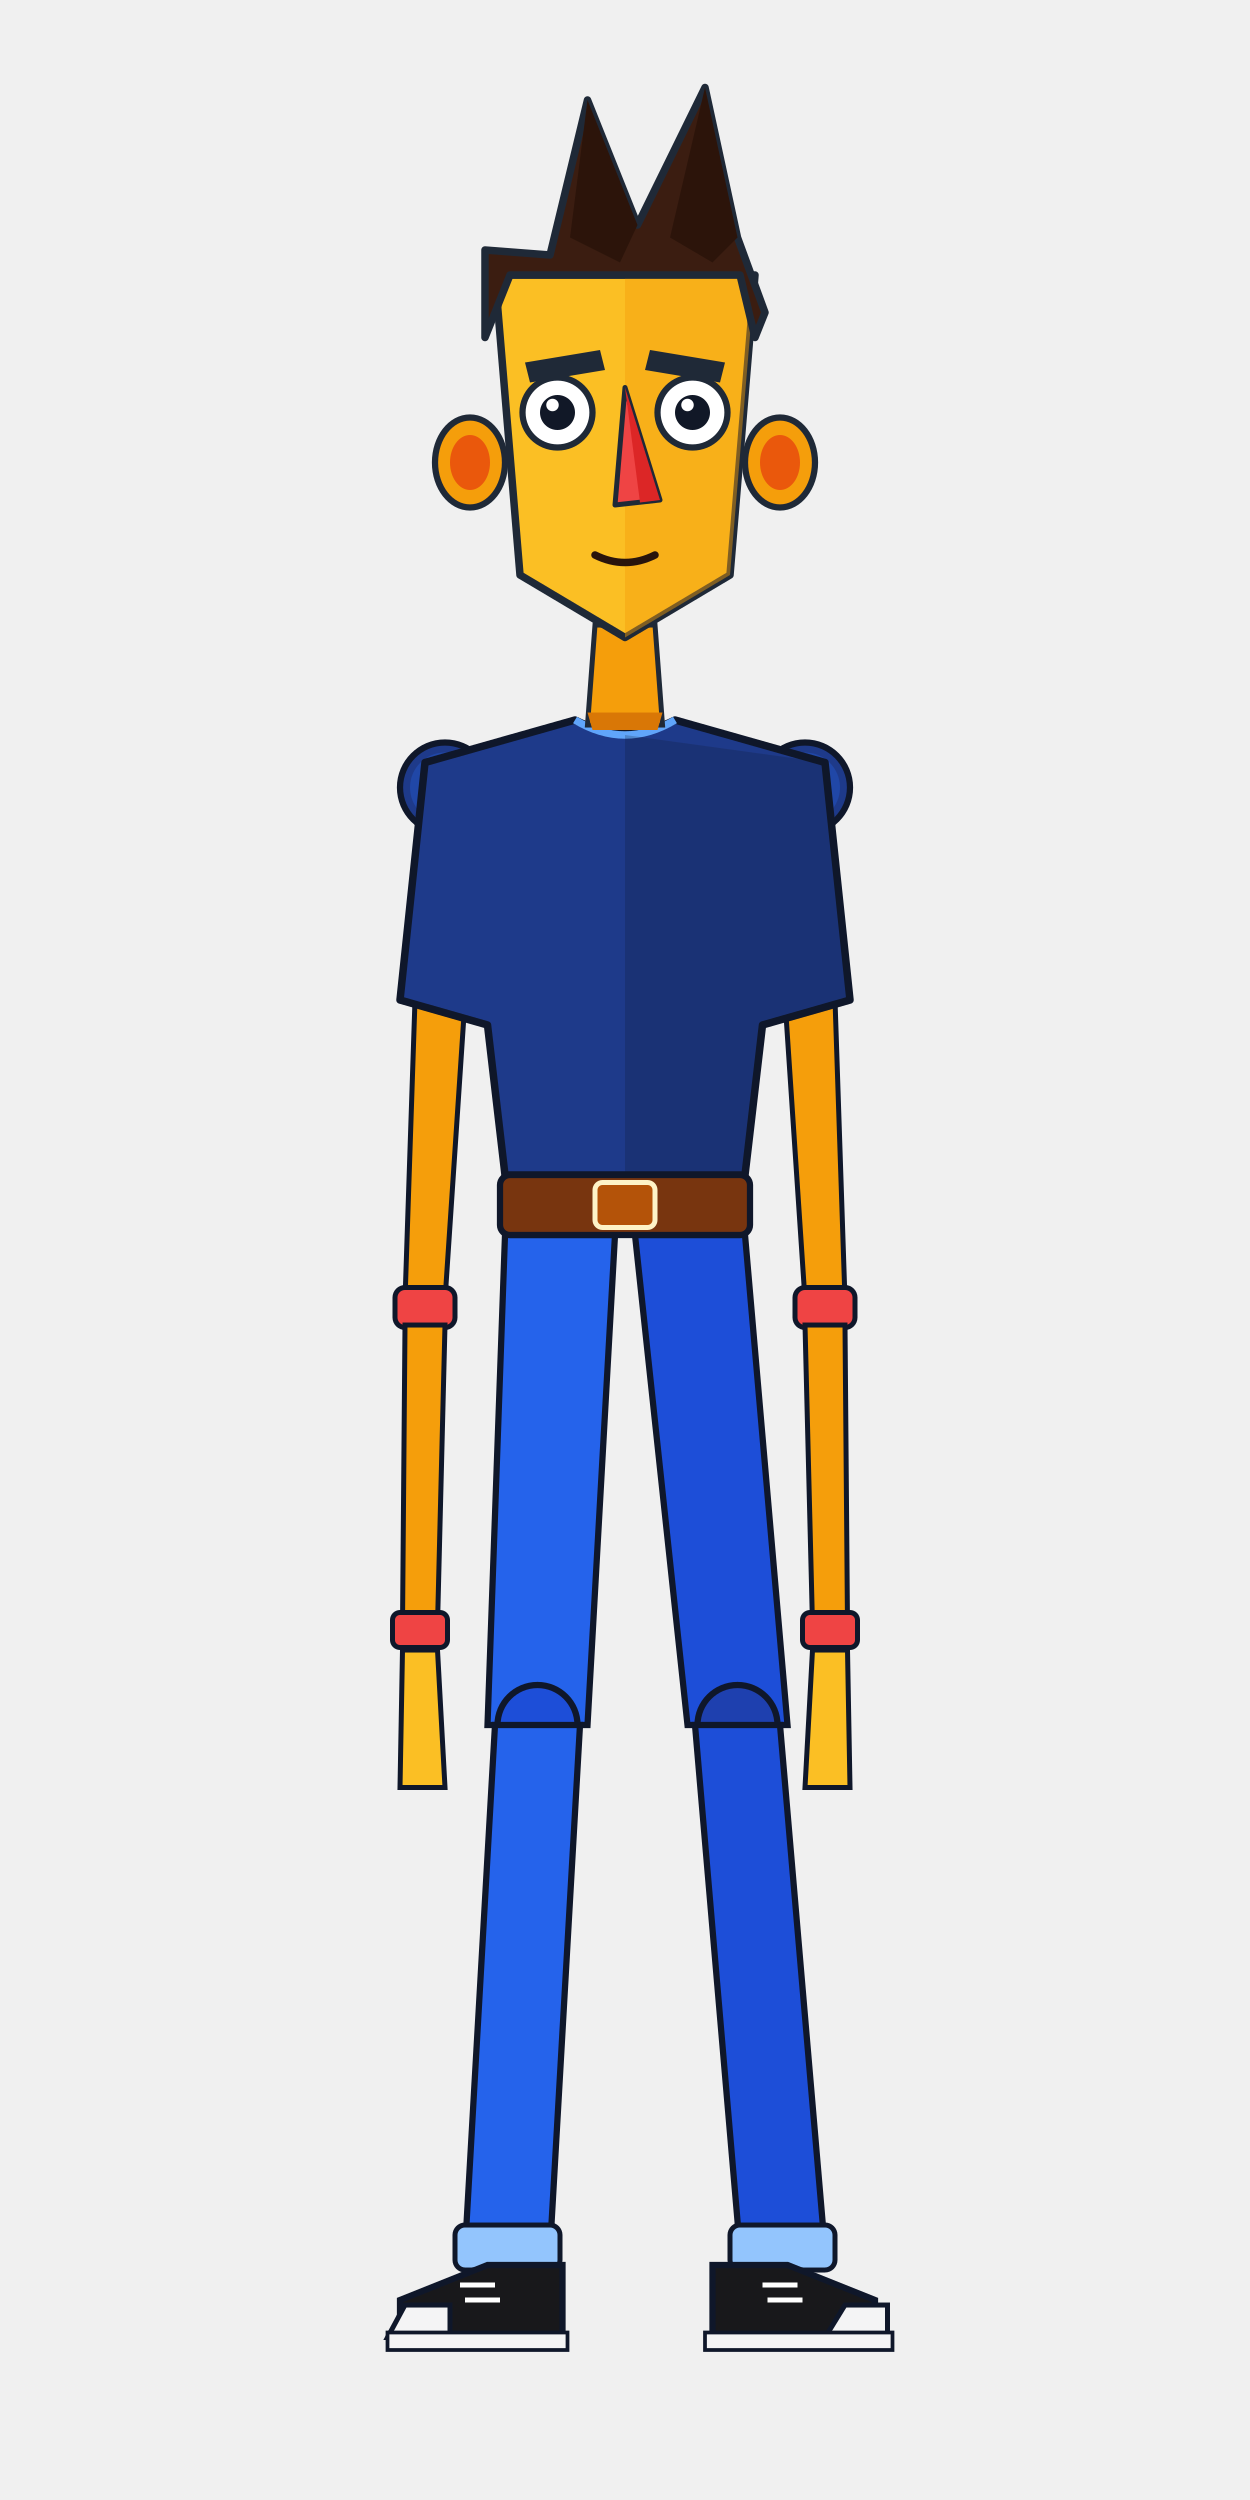
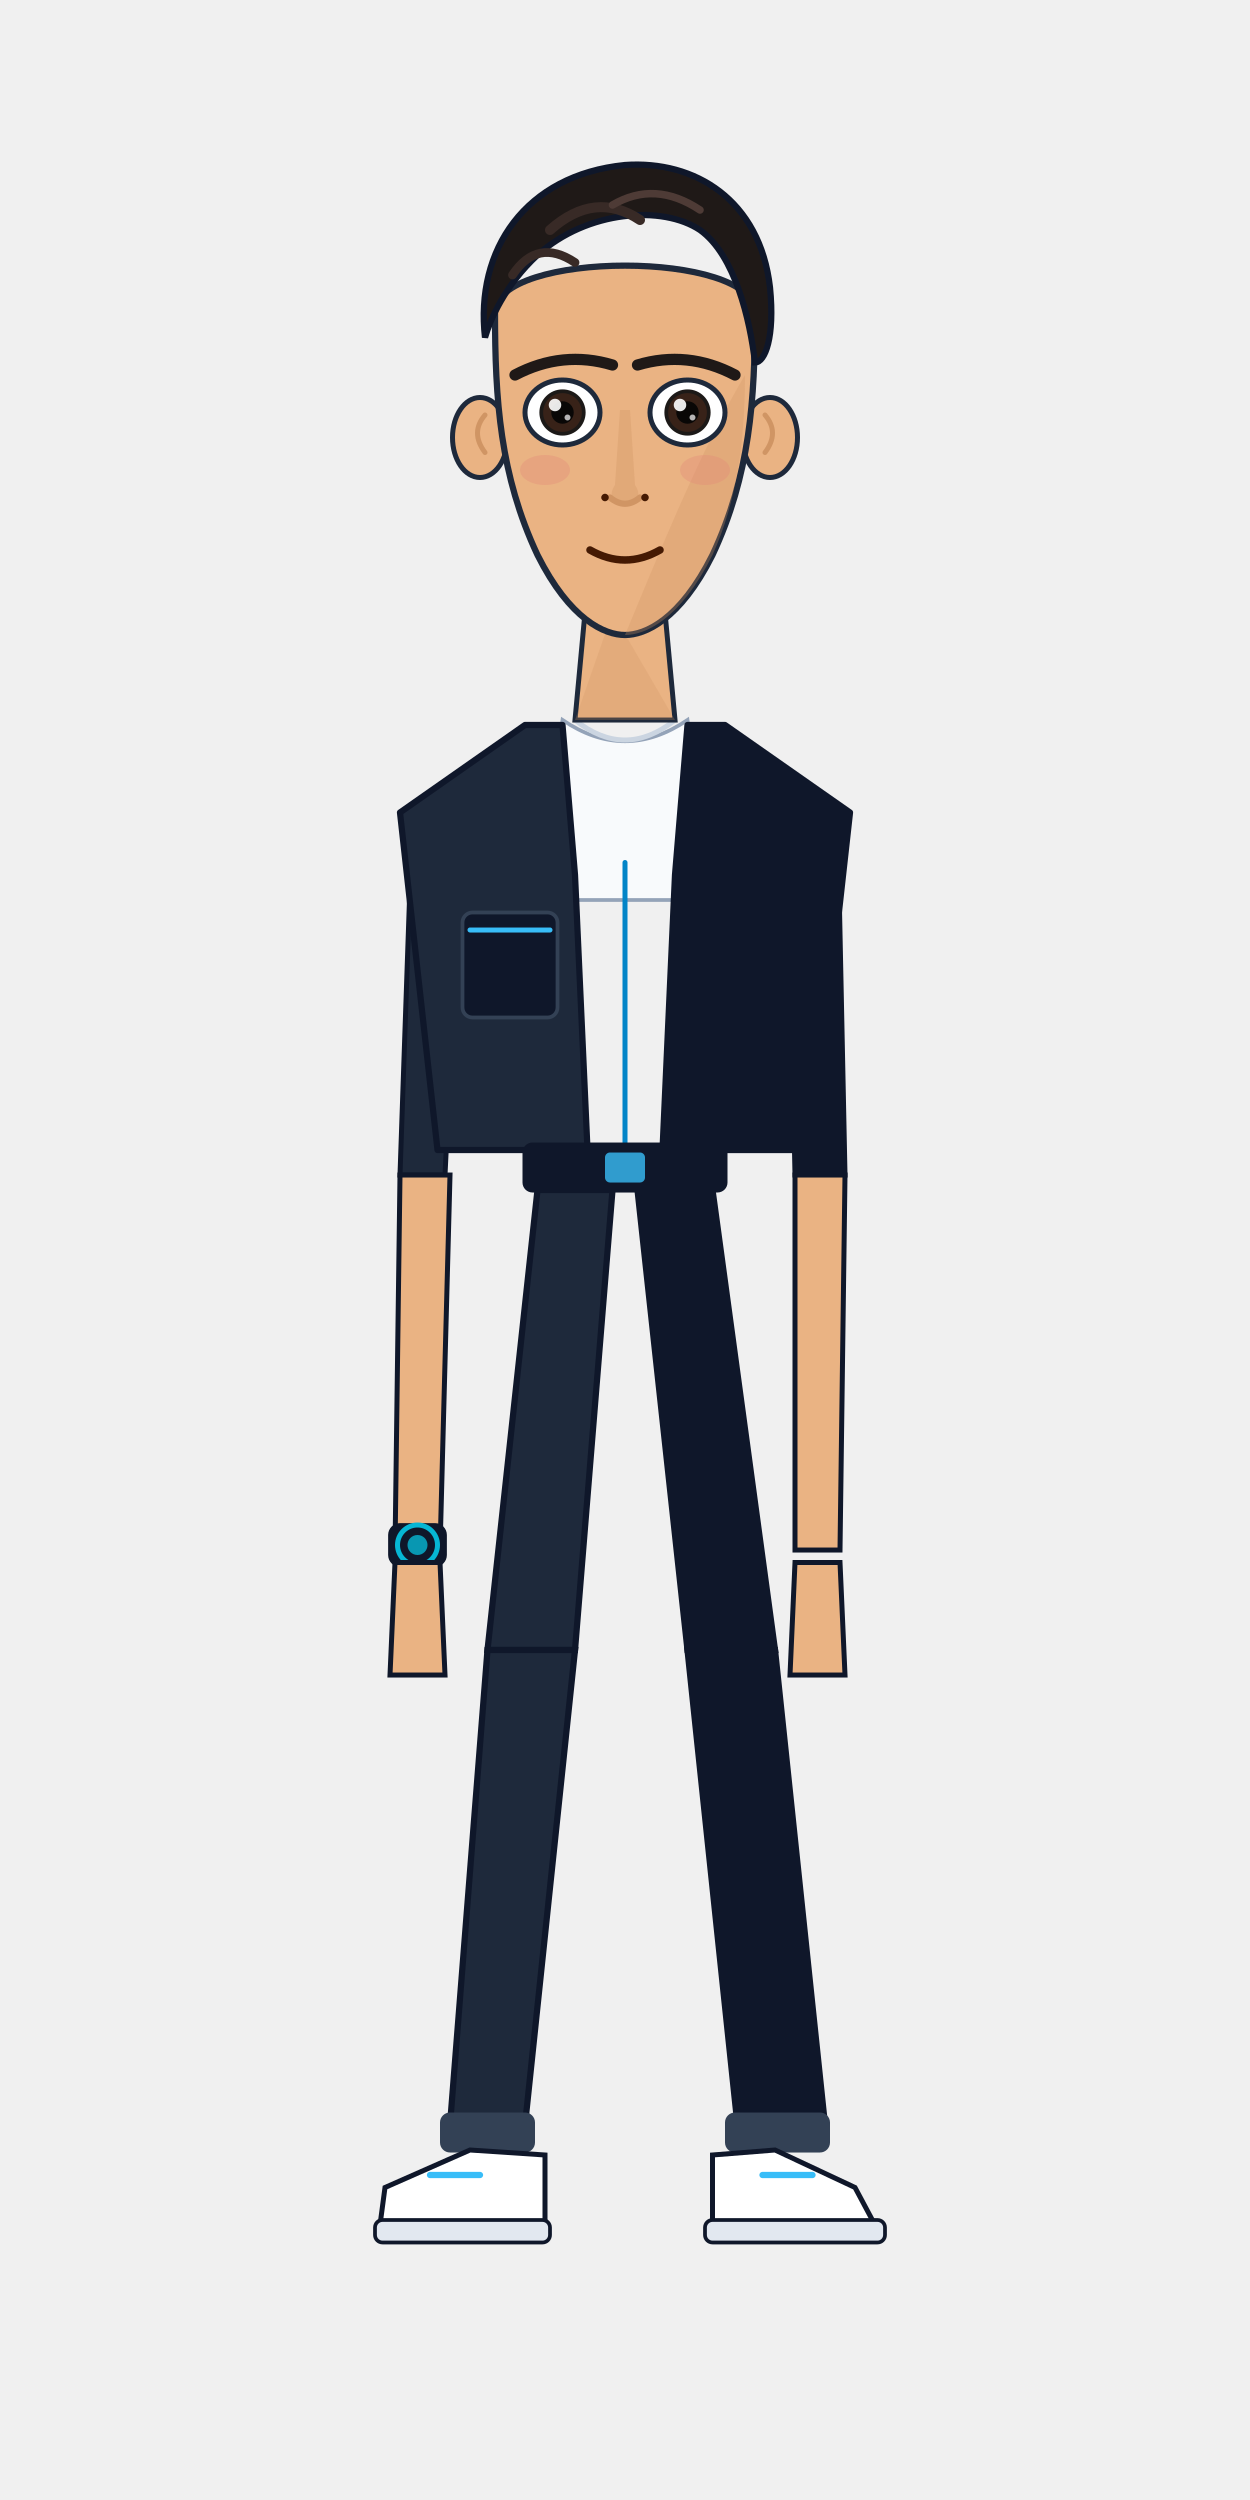
<svg xmlns="http://www.w3.org/2000/svg" viewBox="0 50 500 1000" width="500" height="1000">
-   <g id="puppet_root">
-     <polygon points="202,544 246,544 235,740 195,740" fill="#2563eb" stroke="#0f172a" stroke-width="2.5" />
-     <circle cx="215" cy="740" r="16" fill="#1d4ed8" stroke="#0f172a" stroke-width="2.5" />
-     <polygon points="198,740 232,740 220,950 186,950" fill="#2563eb" stroke="#0f172a" stroke-width="2.5" />
-     <rect x="182" y="940" width="42" height="18" rx="4" fill="#93c5fd" stroke="#0f172a" stroke-width="2" />
-     <path d="M 160 985 L 225 985 L 225 956 L 195 956 L 160 970 Z" fill="#18181b" stroke="#0f172a" stroke-width="2.5" />
-     <path d="M 155 985 L 180 985 L 180 972 L 162 972 Z" fill="#f4f4f5" stroke="#0f172a" stroke-width="2" />
-     <rect x="155" y="983" width="72" height="7" fill="#f4f4f5" stroke="#0f172a" stroke-width="1.5" />
-     <line x1="184" y1="964" x2="198" y2="964" stroke="#ffffff" stroke-width="2" />
-     <line x1="186" y1="970" x2="200" y2="970" stroke="#ffffff" stroke-width="2" />
-     <polygon points="254,544 298,544 315,740 275,740" fill="#1d4ed8" stroke="#0f172a" stroke-width="2.5" />
-     <circle cx="295" cy="740" r="16" fill="#1e40af" stroke="#0f172a" stroke-width="2.5" />
-     <polygon points="278,740 312,740 330,950 296,950" fill="#1d4ed8" stroke="#0f172a" stroke-width="2.5" />
-     <rect x="292" y="940" width="42" height="18" rx="4" fill="#93c5fd" stroke="#0f172a" stroke-width="2" />
-     <path d="M 285 985 L 350 985 L 350 970 L 315 956 L 285 956 Z" fill="#18181b" stroke="#0f172a" stroke-width="2.5" />
-     <path d="M 330 985 L 355 985 L 355 972 L 338 972 Z" fill="#f4f4f5" stroke="#0f172a" stroke-width="2" />
-     <rect x="282" y="983" width="75" height="7" fill="#f4f4f5" stroke="#0f172a" stroke-width="1.5" />
-     <line x1="305" y1="964" x2="319" y2="964" stroke="#ffffff" stroke-width="2" />
-     <line x1="307" y1="970" x2="321" y2="970" stroke="#ffffff" stroke-width="2" />
-     <polygon points="166,450 186,450 178,570 162,570" fill="#f59e0b" stroke="#0f172a" stroke-width="2" />
-     <rect x="158" y="565" width="24" height="16" rx="4" fill="#ef4444" stroke="#0f172a" stroke-width="2" />
-     <polygon points="162,580 178,580 175,700 161,700" fill="#f59e0b" stroke="#0f172a" stroke-width="2" />
-     <rect x="157" y="695" width="22" height="14" rx="3" fill="#ef4444" stroke="#0f172a" stroke-width="2" />
-     <polygon points="161,710 175,710 178,765 160,765" fill="#fbbf24" stroke="#0f172a" stroke-width="2" />
-     <polygon points="314,450 334,450 338,570 322,570" fill="#f59e0b" stroke="#0f172a" stroke-width="2" />
-     <rect x="318" y="565" width="24" height="16" rx="4" fill="#ef4444" stroke="#0f172a" stroke-width="2" />
-     <polygon points="322,580 338,580 339,700 325,700" fill="#f59e0b" stroke="#0f172a" stroke-width="2" />
-     <rect x="321" y="695" width="22" height="14" rx="3" fill="#ef4444" stroke="#0f172a" stroke-width="2" />
-     <polygon points="325,710 339,710 340,765 322,765" fill="#fbbf24" stroke="#0f172a" stroke-width="2" />
-     <circle cx="178" cy="365" r="18" fill="#1e3a8a" stroke="#0f172a" stroke-width="2.5" />
-     <circle cx="322" cy="365" r="18" fill="#1e3a8a" stroke="#0f172a" stroke-width="2.5" />
-     <circle cx="178" cy="365" r="14" fill="#2563eb" opacity="0.3" />
-     <circle cx="322" cy="365" r="14" fill="#2563eb" opacity="0.3" />
-     <path d="M 230 338 Q 250 348 270 338 L 330 355 L 340 450 L 305 460 L 298 520 L 202 520 L 195 460 L 160 450 L 170 355 Z" fill="#1e3a8a" stroke="#0f172a" stroke-width="3" stroke-linejoin="round" />
-     <path d="M 230 338 Q 250 350 270 338" fill="none" stroke="#60a5fa" stroke-width="3" />
-     <polygon points="250,344 330,355 340,450 305,460 298,520 250,520" fill="#0f172a" opacity="0.22" />
-     <rect x="200" y="520" width="100" height="24" rx="4" fill="#78350f" stroke="#0f172a" stroke-width="2.5" />
-     <rect x="238" y="523" width="24" height="18" rx="3" fill="#b45309" stroke="#fef3c7" stroke-width="2" />
-     <polygon points="238,300 262,300 265,340 235,340" fill="#f59e0b" stroke="#1f2937" stroke-width="2" />
-     <polygon points="235,335 265,335 263,342 237,342" fill="#d97706" />
-     <ellipse cx="188" cy="235" rx="14" ry="18" fill="#f59e0b" stroke="#1f2937" stroke-width="2.5" />
-     <ellipse cx="188" cy="235" rx="8" ry="11" fill="#ea580c" />
-     <ellipse cx="312" cy="235" rx="14" ry="18" fill="#f59e0b" stroke="#1f2937" stroke-width="2.5" />
-     <ellipse cx="312" cy="235" rx="8" ry="11" fill="#ea580c" />
-     <polygon points="198,160 302,160 292,280 250,305 208,280" fill="#fbbf24" stroke="#1f2937" stroke-width="3" stroke-linejoin="round" />
-     <polygon points="250,160 302,160 292,280 250,305" fill="#f59e0b" opacity="0.45" />
-     <path d="M 194 175               L 194 150               L 220 152               L 235 90               L 255 140               L 282 85               L 295 145               L 306 175               L 302 185               L 296 160               L 204 160               L 194 185 Z" fill="#3b1d11" stroke="#1f2937" stroke-width="3" stroke-linejoin="round" />
-     <polygon points="235,90 255,140 248,155 228,145" fill="#2c140a" />
-     <polygon points="282,85 295,145 285,155 268,145" fill="#2c140a" />
-     <polygon points="210,195 240,190 242,198 212,203" fill="#1f2937" />
-     <polygon points="260,190 290,195 288,203 258,198" fill="#1f2937" />
-     <circle cx="223" cy="215" r="14" fill="#ffffff" stroke="#1f2937" stroke-width="2.5" />
-     <circle cx="223" cy="215" r="7" fill="#111827" />
-     <circle cx="221" cy="212" r="2.5" fill="#ffffff" />
-     <circle cx="277" cy="215" r="14" fill="#ffffff" stroke="#1f2937" stroke-width="2.5" />
-     <circle cx="277" cy="215" r="7" fill="#111827" />
-     <circle cx="275" cy="212" r="2.5" fill="#ffffff" />
-     <polygon points="250,205 264,250 246,252" fill="#ef4444" stroke="#1f2937" stroke-width="2" stroke-linejoin="round" />
-     <polygon points="250,205 264,250 256,251" fill="#dc2626" />
-     <path d="M 238 272 Q 250 278 262 272" fill="none" stroke="#29140c" stroke-width="3" stroke-linecap="round" />
+   <g id="modern_character_root">
+     <path d="M 215 526 L 245 526 L 230 710 L 195 710 Z" fill="#1e293b" stroke="#0f172a" stroke-width="2.5" />
+     <path d="M 195 710 L 230 710 L 210 900 L 180 900 Z" fill="#1e293b" stroke="#0f172a" stroke-width="2.5" />
+     <rect x="176" y="895" width="38" height="16" rx="4" fill="#334155" />
+     <path d="M 152 940 L 218 940 L 218 912 L 188 910 L 154 925 Z" fill="#ffffff" stroke="#0f172a" stroke-width="2" />
+     <rect x="150" y="938" width="70" height="9" rx="3" fill="#e2e8f0" stroke="#0f172a" stroke-width="1.5" />
+     <line x1="172" y1="920" x2="192" y2="920" stroke="#38bdf8" stroke-width="2.5" stroke-linecap="round" />
+     <path d="M 255 526 L 285 526 L 310 710 L 275 710 Z" fill="#0f172a" stroke="#0f172a" stroke-width="2.5" />
+     <path d="M 275 710 L 310 710 L 330 900 L 295 900 Z" fill="#0f172a" stroke="#0f172a" stroke-width="2.5" />
+     <rect x="290" y="895" width="42" height="16" rx="4" fill="#334155" />
+     <path d="M 285 940 L 350 940 L 342 925 L 310 910 L 285 912 Z" fill="#ffffff" stroke="#0f172a" stroke-width="2" />
+     <rect x="282" y="938" width="72" height="9" rx="3" fill="#e2e8f0" stroke="#0f172a" stroke-width="1.5" />
+     <line x1="305" y1="920" x2="325" y2="920" stroke="#38bdf8" stroke-width="2.5" stroke-linecap="round" />
+     <path d="M 165 375 L 185 375 L 178 520 L 160 520 Z" fill="#1e293b" stroke="#0f172a" stroke-width="2" />
+     <path d="M 160 520 L 180 520 L 176 670 L 158 670 Z" fill="#eab383" stroke="#0f172a" stroke-width="2" />
+     <rect x="156" y="660" width="22" height="16" rx="4" fill="#0f172a" stroke="#0f172a" stroke-width="1.5" />
+     <circle cx="167" cy="668" r="8" fill="#0f172a" stroke="#06b6d4" stroke-width="2" />
+     <circle cx="167" cy="668" r="4" fill="#06b6d4" opacity="0.8" />
+     <path d="M 158 675 L 176 675 L 178 720 L 156 720 Z" fill="#eab383" stroke="#0f172a" stroke-width="2" />
+     <path d="M 315 375 L 335 375 L 338 520 L 318 520 Z" fill="#0f172a" stroke="#0f172a" stroke-width="2" />
+     <path d="M 318 520 L 338 520 L 336 670 L 318 670 Z" fill="#eab383" stroke="#0f172a" stroke-width="2" />
+     <path d="M 318 675 L 336 675 L 338 720 L 316 720 Z" fill="#eab383" stroke="#0f172a" stroke-width="2" />
+     <path d="M 225 338 Q 250 355 275 338 L 285 410 L 215 410 Z" fill="#f8fafc" stroke="#94a3b8" stroke-width="1.5" />
+     <path d="M 230 338 Q 250 354 270 338" stroke="#cbd5e1" stroke-width="2" fill="none" />
+     <path d="M 210 340 L 160 375 L 175 510 L 235 510 L 230 400 L 225 340 Z" fill="#1e293b" stroke="#0f172a" stroke-width="2.5" stroke-linejoin="round" />
+     <path d="M 290 340 L 340 375 L 325 510 L 265 510 L 270 400 L 275 340 Z" fill="#0f172a" stroke="#0f172a" stroke-width="2.5" stroke-linejoin="round" />
+     <line x1="250" y1="395" x2="250" y2="510" stroke="#0284c7" stroke-width="2" stroke-linecap="round" />
+     <rect x="185" y="415" width="38" height="42" rx="4" fill="#0f172a" stroke="#334155" stroke-width="1.5" />
+     <line x1="188" y1="422" x2="220" y2="422" stroke="#38bdf8" stroke-width="2" stroke-linecap="round" />
+     <rect x="210" y="508" width="80" height="18" rx="3" fill="#0f172a" stroke="#0f172a" stroke-width="2" />
+     <rect x="242" y="511" width="16" height="12" rx="2" fill="#38bdf8" opacity="0.8" />
+     <path d="M 234 295 L 230 338 L 270 338 L 266 295 Z" fill="#eab383" stroke="#1e293b" stroke-width="2" />
+     <path d="M 245 295 L 230 338 L 270 338 Z" fill="#d09564" opacity="0.25" />
+     <ellipse cx="192" cy="225" rx="11" ry="16" fill="#eab383" stroke="#1e293b" stroke-width="2" />
+     <path d="M 194 216 Q 188 223 194 231" stroke="#d09564" stroke-width="2" fill="none" stroke-linecap="round" />
+     <ellipse cx="308" cy="225" rx="11" ry="16" fill="#eab383" stroke="#1e293b" stroke-width="2" />
+     <path d="M 306 216 Q 312 223 306 231" stroke="#d09564" stroke-width="2" fill="none" stroke-linecap="round" />
+     <path d="M 198 175               C 198 150, 302 150, 302 175               C 302 210, 300 240, 285 272               C 272 298, 258 304, 250 304               C 242 304, 228 298, 215 272               C 200 240, 198 210, 198 175 Z" fill="#eab383" stroke="#1e293b" stroke-width="2.5" />
+     <path d="M 250 304 C 258 304, 272 298, 285 272 C 295 250, 298 225, 298 200 C 280 230, 260 280, 250 304 Z" fill="#d09564" opacity="0.3" />
+     <ellipse cx="218" cy="238" rx="10" ry="6" fill="#e28878" opacity="0.35" />
+     <ellipse cx="282" cy="238" rx="10" ry="6" fill="#e28878" opacity="0.35" />
+     <path d="M 194 185              C 190 150, 210 120, 250 116              C 278 114, 304 130, 308 165              C 310 185, 306 195, 302 195              C 300 178, 294 152, 280 142              C 265 132, 235 134, 215 152              C 202 164, 196 178, 194 185 Z" fill="#1f1917" stroke="#0f172a" stroke-width="2.5" />
+     <path d="M 220 142 Q 238 126 256 138" stroke="#382a26" stroke-width="4" stroke-linecap="round" fill="none" />
+     <path d="M 245 132 Q 262 122 280 134" stroke="#4e3b36" stroke-width="3" stroke-linecap="round" fill="none" />
+     <path d="M 205 160 Q 215 145 230 155" stroke="#382a26" stroke-width="3.5" stroke-linecap="round" fill="none" />
+     <path d="M 206 200 Q 225 190 245 196" stroke="#1f1917" stroke-width="4.5" stroke-linecap="round" fill="none" />
+     <path d="M 255 196 Q 275 190 294 200" stroke="#1f1917" stroke-width="4.5" stroke-linecap="round" fill="none" />
+     <ellipse cx="225" cy="215" rx="15" ry="13" fill="#ffffff" stroke="#1e293b" stroke-width="2" />
+     <circle cx="225" cy="215" r="8.5" fill="#382218" stroke="#1c1917" stroke-width="1.5" />
+     <circle cx="225" cy="215" r="4.5" fill="#090706" />
+     <circle cx="222" cy="212" r="2.5" fill="#ffffff" opacity="0.9" />
+     <circle cx="227" cy="217" r="1.2" fill="#ffffff" opacity="0.7" />
+     <ellipse cx="275" cy="215" rx="15" ry="13" fill="#ffffff" stroke="#1e293b" stroke-width="2" />
+     <circle cx="275" cy="215" r="8.5" fill="#382218" stroke="#1c1917" stroke-width="1.5" />
+     <circle cx="275" cy="215" r="4.5" fill="#090706" />
+     <circle cx="272" cy="212" r="2.5" fill="#ffffff" opacity="0.9" />
+     <circle cx="277" cy="217" r="1.2" fill="#ffffff" opacity="0.7" />
+     <path d="M 248 214 L 246 244 Q 242 250 250 252 Q 258 250 254 244 L 252 214" fill="#d09564" opacity="0.35" />
+     <path d="M 244 249 Q 250 254 256 249" stroke="#d09564" stroke-width="2.5" stroke-linecap="round" fill="none" />
+     <circle cx="242" cy="249" r="1.5" fill="#451a03" />
+     <circle cx="258" cy="249" r="1.5" fill="#451a03" />
+     <path d="M 236 270 Q 250 278 264 270" fill="none" stroke="#451a03" stroke-width="3" stroke-linecap="round" />
  </g>
</svg>
